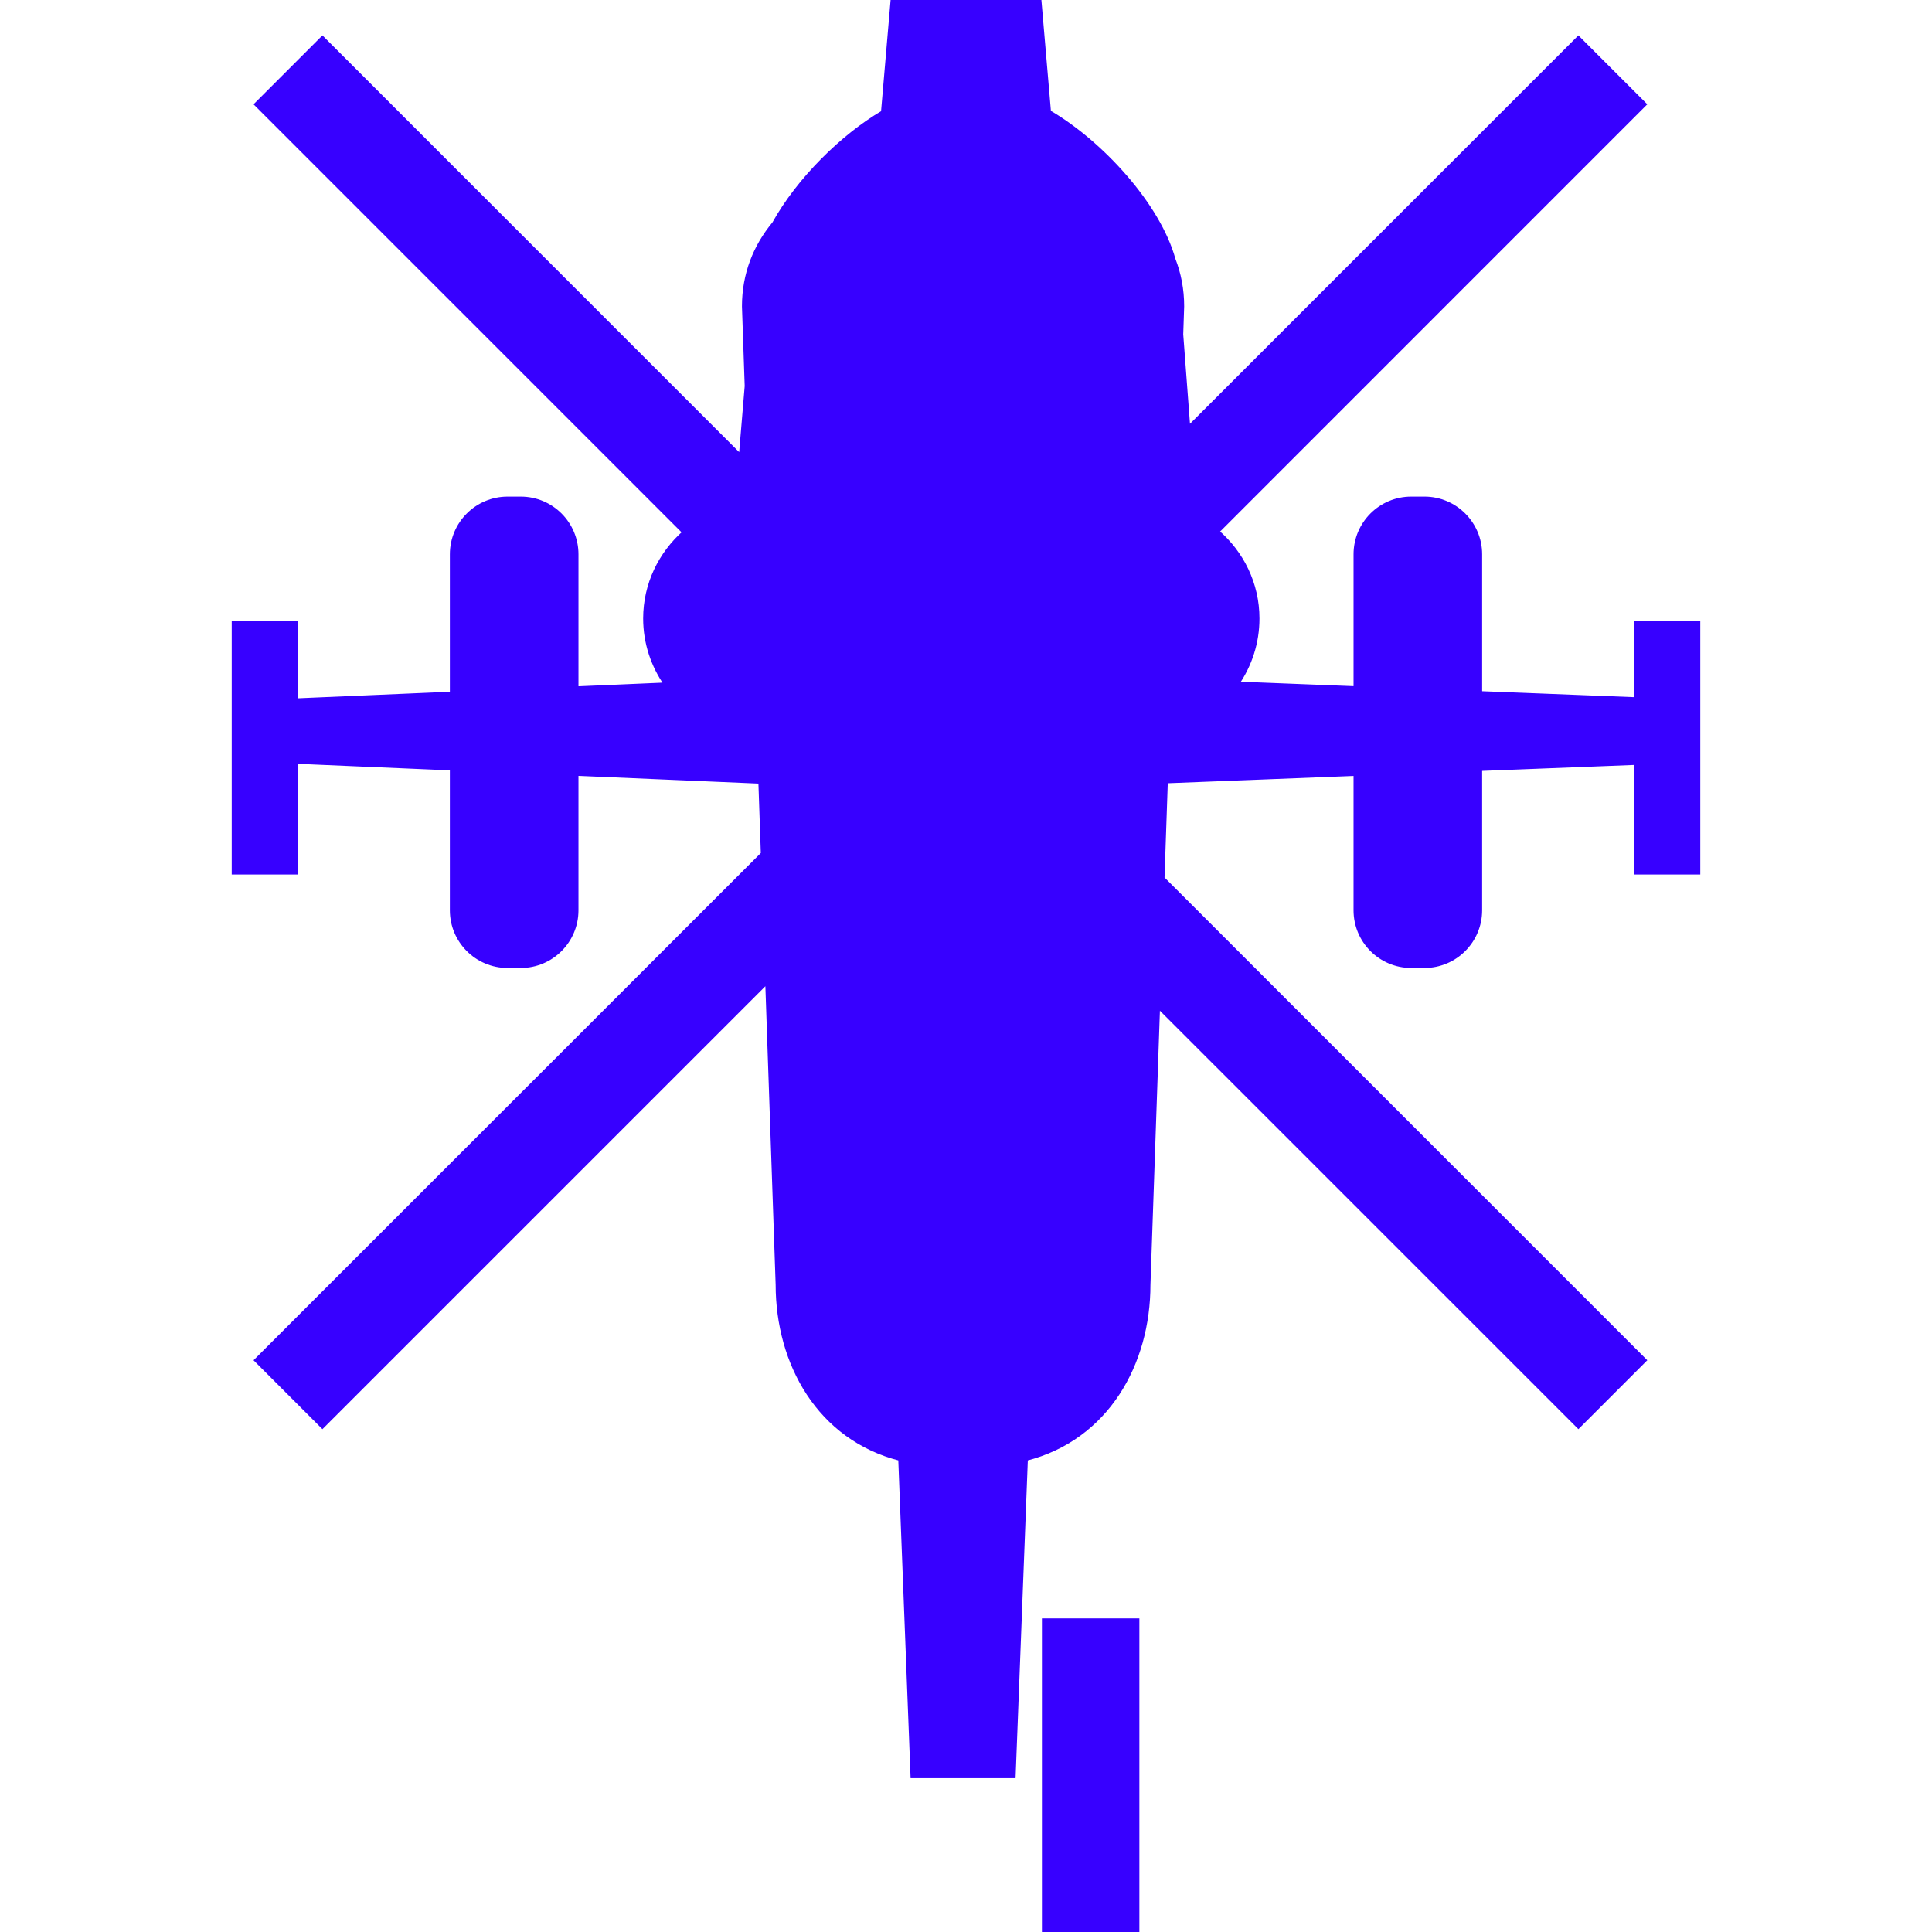
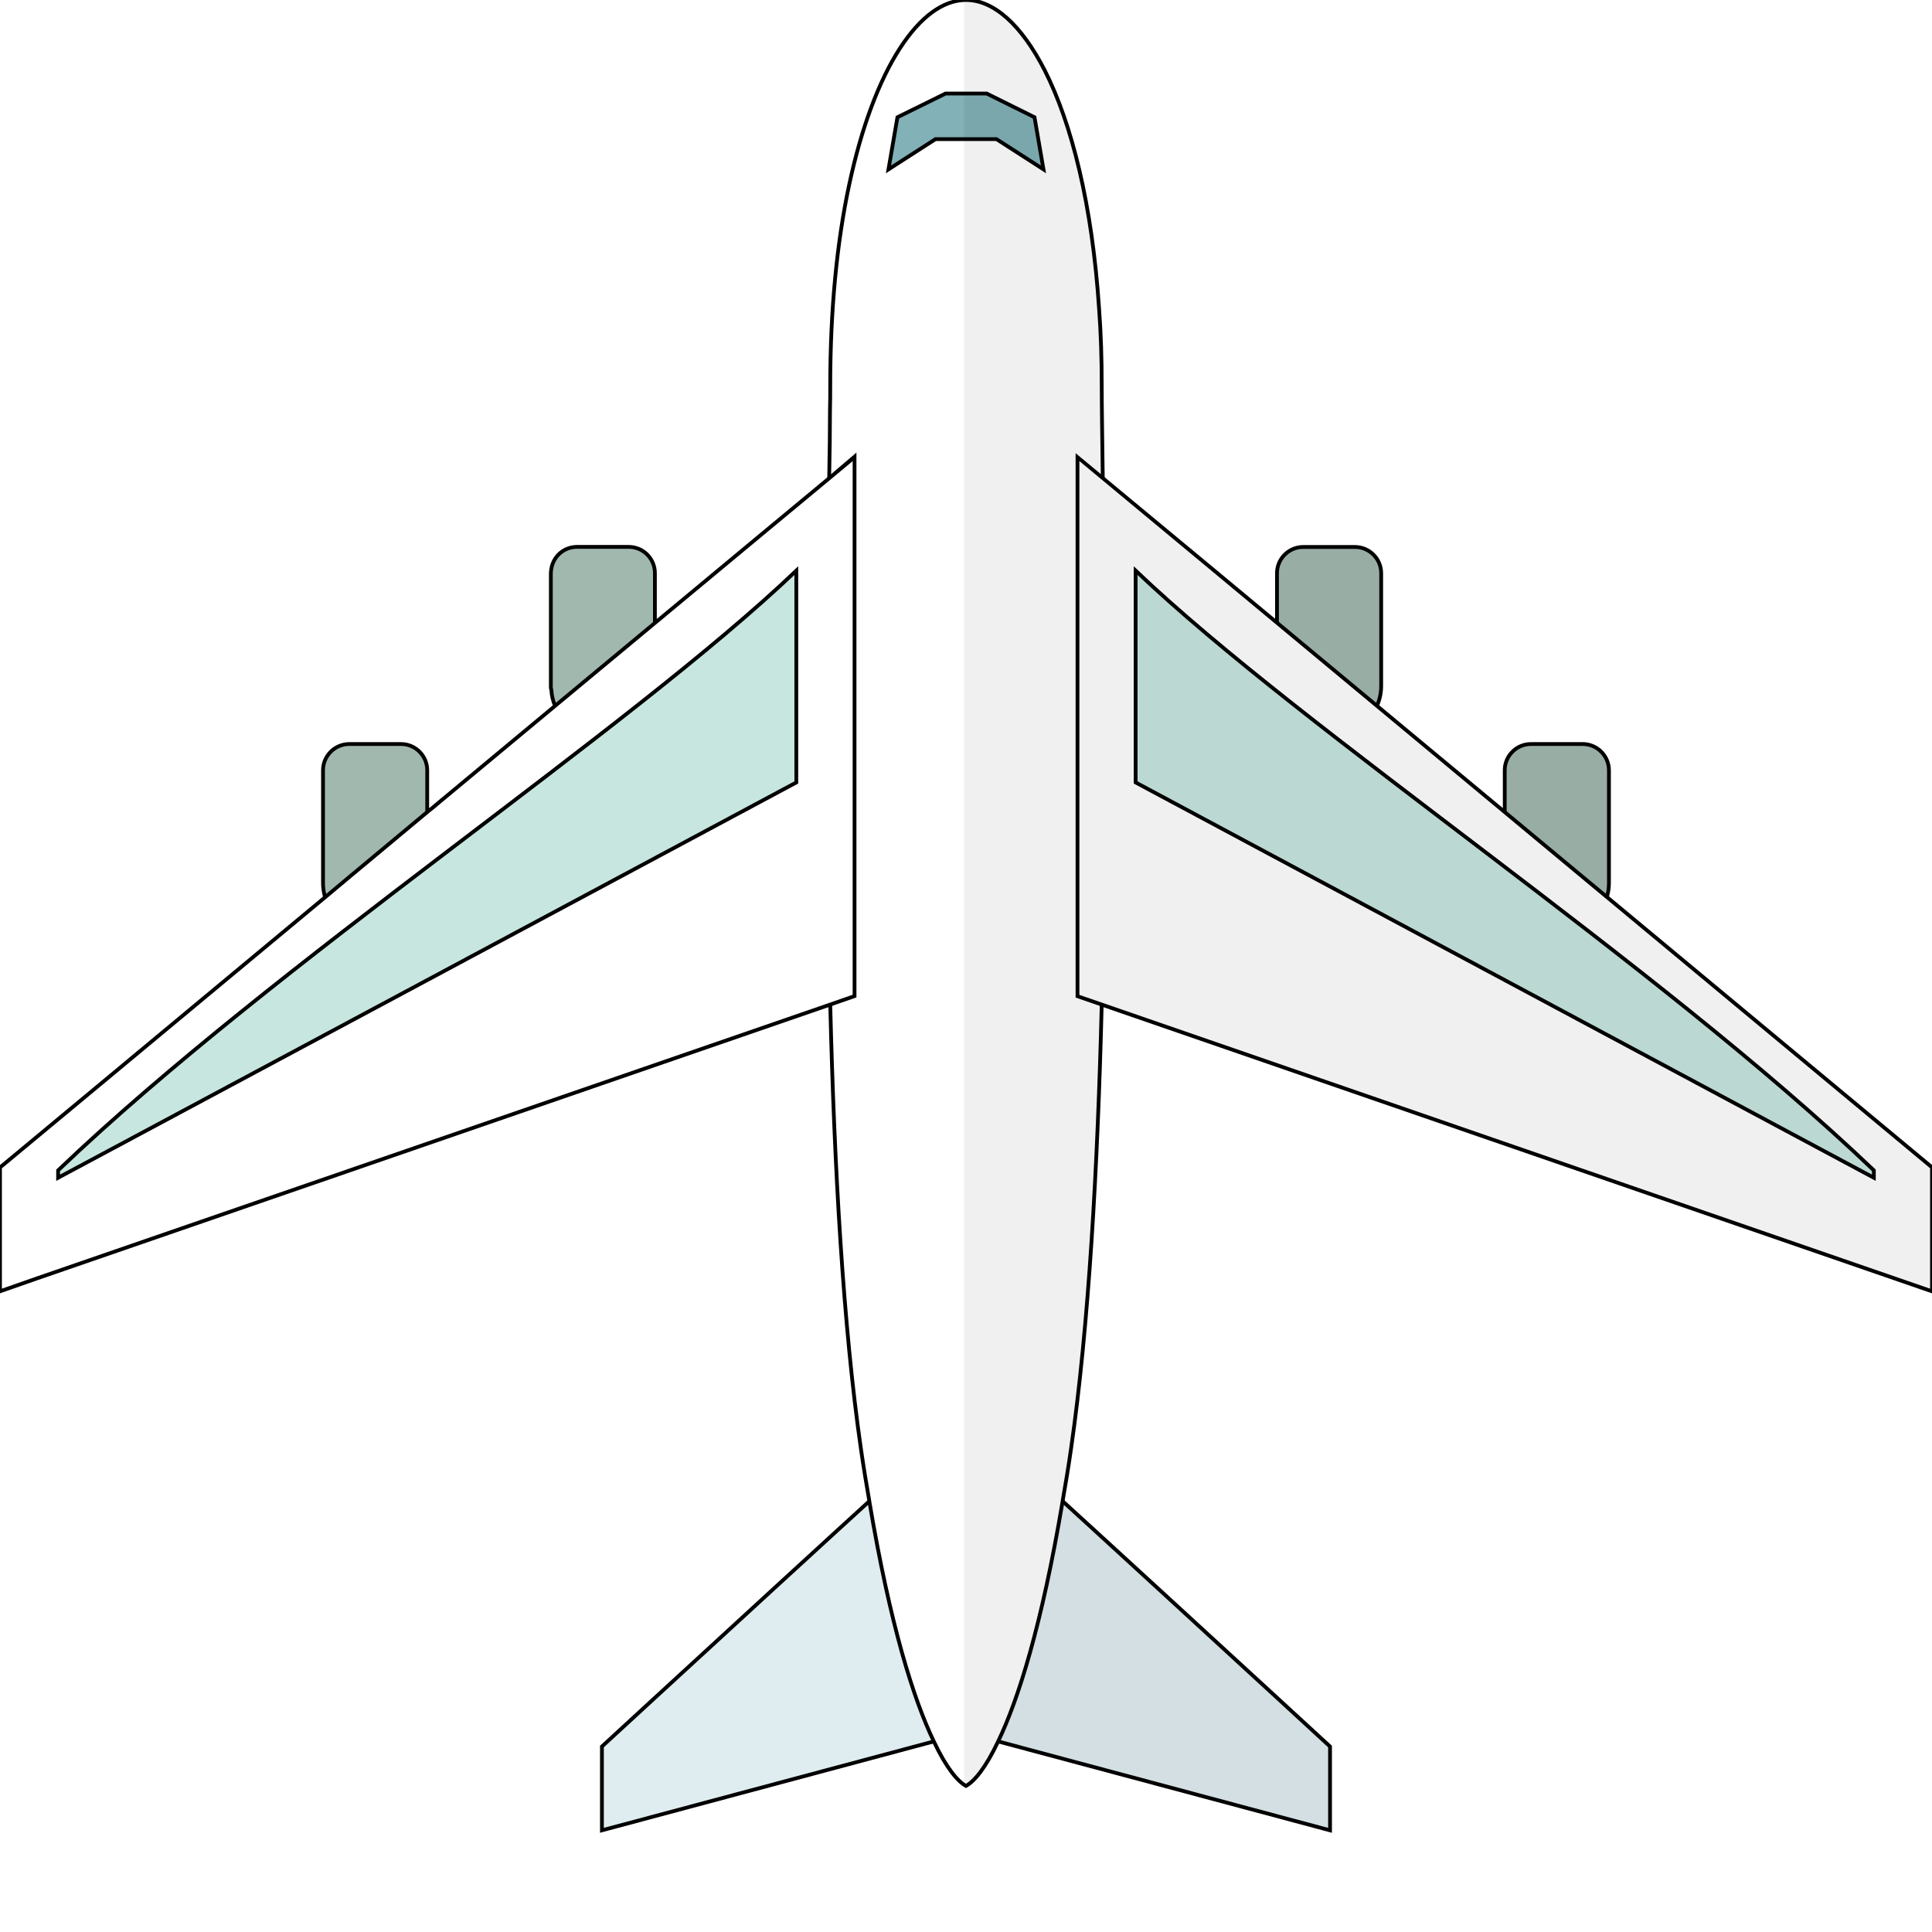
- <svg xmlns="http://www.w3.org/2000/svg" fill="#3700ff" version="1.1" id="Capa_1" width="256px" height="256px" viewBox="0 0 486.724 486.724" xml:space="preserve" stroke="#3700ff">
+ <svg xmlns="http://www.w3.org/2000/svg" height="800px" width="800px" version="1.1" id="_x34_" viewBox="0 0 512 512" xml:space="preserve" fill="#000000" stroke="#000000">
  <g id="SVGRepo_bgCarrier" stroke-width="0" />
  <g id="SVGRepo_tracerCarrier" stroke-linecap="round" stroke-linejoin="round" />
  <g id="SVGRepo_iconCarrier">
    <g>
      <g>
-         <path d="M427.846,219.809v-28.238v-14.795v-19.769h-15.701v19.147l-39.253-1.537V139.65c0-7.758-6.283-14.046-14.042-14.046 h-3.313c-7.759,0-14.043,6.288-14.043,14.046v33.732l-29.795-1.17c3.206-4.673,5.094-10.307,5.094-16.398 c0-8.786-3.972-16.566-10.135-21.887L414.293,26.276L397.642,9.624l-98.27,98.264l-1.784-23.638l0.237-7.065 c0-4.256-0.773-8.211-2.192-11.852c-3.787-13.7-18.21-29.44-31.358-37.103L261.854,0h-36.987l-2.427,28.314 c-10.277,6.039-21.313,16.981-27.431,28.002c-4.781,5.758-7.59,12.773-7.59,20.868l0.691,20.082l-1.484,17.757L81.229,9.624 L64.579,26.276l107.846,107.846c-6.021,5.324-9.896,13.019-9.896,21.685c0,6.203,1.978,11.918,5.282,16.633l-22.578,0.974v-33.754 c0-7.767-6.286-14.054-14.044-14.054h-3.312c-7.759,0-14.044,6.288-14.044,14.046v35.104l-39.253,1.683v-19.43H58.878v62.802 h15.701v-27.902l39.253,1.684v35.726c0,7.758,6.285,14.044,14.044,14.044h3.312c7.758,0,14.044-6.286,14.044-14.044v-34.376 l46.318,1.986l0.627,18.172L64.579,342.685l16.651,16.655l112.047-112.048l2.631,76.365c0,19.817,10.425,38.692,30.883,43.87 l3.094,79.943h25.481l3.082-79.943c20.453-5.186,30.881-24.057,30.881-43.87l2.424-70.198L397.642,359.34l16.651-16.655 L292.872,221.264l0.837-24.421l47.784-1.88v34.354c0,7.758,6.284,14.044,14.043,14.044h3.313c7.759,0,14.042-6.286,14.042-14.044 v-35.588l39.253-1.537v27.617H427.846z" />
-         <rect x="262.988" y="408.219" width="23.552" height="78.505" />
+         <g>
+           <path style="fill:#E0EDF0;" d="M250.376,379.789c-1.926,1.217-90.859,83.056-90.859,83.056v22.209l90.859-24.339V379.789z" />
+           <path style="fill:#E0EDF0;" d="M261.613,379.789c1.926,1.217,90.859,83.056,90.859,83.056v22.209l-90.859-24.339V379.789z" />
+         </g>
+         <path style="fill:#FEFFFE;" d="M291.965,266.212c-1.05,42.549-3.429,85.238-8.118,117.64c-0.7,4.899-1.469,9.517-2.24,13.926v0.07 c-5.528,32.892-11.757,52.557-17.076,63.613c-3.359,7.138-6.368,10.637-8.538,11.827c-2.169-1.19-5.179-4.689-8.538-11.827 c-5.318-11.057-11.547-30.722-17.076-63.613v-0.07c-0.77-4.409-1.539-9.028-2.239-13.926c-4.689-32.402-7.068-75.091-8.118-117.64 c-1.4-53.816-0.7-107.353-0.28-139.474c0.14-6.998,0.21-12.947,0.21-17.706c0.07-2.659,0.07-4.969,0.07-6.788 c0-20.365,1.82-38.21,4.969-53.047C231.641,17.915,243.888,0,255.995,0c7.348,0,14.696,6.578,20.855,18.615 c7.138,14.066,12.597,35.621,14.416,63.194c0.49,6.439,0.7,13.297,0.7,20.435c0,5.179,0.14,13.576,0.28,24.494 C292.665,158.859,293.365,212.396,291.965,266.212z" />
+         <g>
+           <g>
+             <g>
+               <path style="fill:#A1B8AE;" d="M173.555,151.861v29.882c0,0.56,0,1.049-0.14,1.609c-0.77,6.438-6.299,11.477-12.947,11.477 h-1.68c-5.249-0.07-9.658-3.289-11.687-7.768c-0.56-1.33-0.91-2.729-0.98-4.199c-0.14-0.35-0.14-0.77-0.14-1.12v-29.812 c0-0.42,0.07-0.84,0.14-1.26c0.56-3.289,3.359-5.739,6.788-5.739h13.716C170.476,144.933,173.555,148.082,173.555,151.861z" />
+               <path style="fill:#A1B8AE;" d="M100.133,247.072h-1.447c-7.195,0-13.082-5.887-13.082-13.082v-29.863 c0-3.822,3.127-6.95,6.95-6.95h13.727c3.813,0,6.934,3.12,6.934,6.934v29.879C113.215,241.185,107.328,247.072,100.133,247.072 z" />
+             </g>
+             <path style="fill:#FEFFFE;" d="M226.462,121.139v142.834l-6.438,2.24L9.798,338.784L0,342.213v-32.822 c0,0,39.96-33.171,86.218-71.662c8.818-7.418,17.915-14.906,27.013-22.534c1.05-0.84,2.099-1.68,3.149-2.589 c10.357-8.608,20.785-17.285,30.722-25.543c9.238-7.698,18.125-15.046,26.453-21.974c20.575-17.076,37.371-31.072,46.189-38.35 C223.943,123.239,226.322,121.279,226.462,121.139z" />
+             <path style="fill:#C7E6DF;" d="M15.4,310.159c57.788-55.188,150.646-116.068,195.631-158.934v56.132L15.4,312.115V310.159z" />
+           </g>
+           <g>
+             <g>
+               <path style="fill:#A1B8AE;" d="M351.498,194.851h1.447c7.195,0,13.082-5.887,13.082-13.082v-29.863 c0-3.822-3.127-6.95-6.95-6.95h-13.727c-3.813,0-6.934,3.12-6.934,6.933v29.879 C338.415,188.964,344.302,194.851,351.498,194.851z" />
+               <path style="fill:#A1B8AE;" d="M411.856,247.072h1.447c7.195,0,13.082-5.887,13.082-13.082v-29.863 c0-3.822-3.128-6.95-6.95-6.95h-13.728c-3.813,0-6.934,3.12-6.934,6.934v29.879 C398.774,241.185,404.661,247.072,411.856,247.072z" />
+             </g>
+             <path style="fill:#FEFFFE;" d="M285.548,121.124C287.099,122.341,512,309.358,512,309.358v32.857l-226.452-78.209V121.124z" />
+             <path style="fill:#C7E6DF;" d="M496.589,310.159c-57.788-55.188-150.646-116.068-195.631-158.934v56.132l195.631,104.758 V310.159z" />
+           </g>
+         </g>
+         <polygon style="fill:#82B1B7;" points="276.534,44.888 264.078,36.873 247.912,36.873 235.455,44.888 237.834,31.072 250.571,24.791 261.488,24.791 274.155,31.072 " />
      </g>
+       <path style="opacity:0.06;fill:#040000;" d="M283.847,383.852c4.688-32.399,7.068-75.084,8.118-117.629L512,342.215v-32.857 c0,0-39.915-33.192-86.212-71.684c0.35-1.177,0.597-2.398,0.597-3.684v-29.862c0-3.823-3.128-6.95-6.95-6.95h-13.727 c-3.814,0-6.934,3.12-6.934,6.933v11.104c-11.462-9.529-22.894-19.034-33.886-28.171c0.721-1.618,1.138-3.397,1.138-5.274v-29.862 c0-3.822-3.128-6.95-6.95-6.95h-13.727c-3.813,0-6.934,3.12-6.934,6.933v13.148c-20.606-17.127-37.378-31.065-46.171-38.364 c-0.14-10.883-0.279-19.261-0.279-24.429c0-7.138-0.21-13.996-0.7-20.435c-1.82-27.573-7.278-49.127-14.416-63.194 C270.692,6.581,263.346,0.003,256,0v473.285c2.165-1.19,5.168-4.683,8.517-11.792l87.956,23.561v-22.209 c0,0-44.104-40.586-70.864-65.018v-0.049C282.378,393.369,283.148,388.75,283.847,383.852z" />
    </g>
  </g>
</svg>
